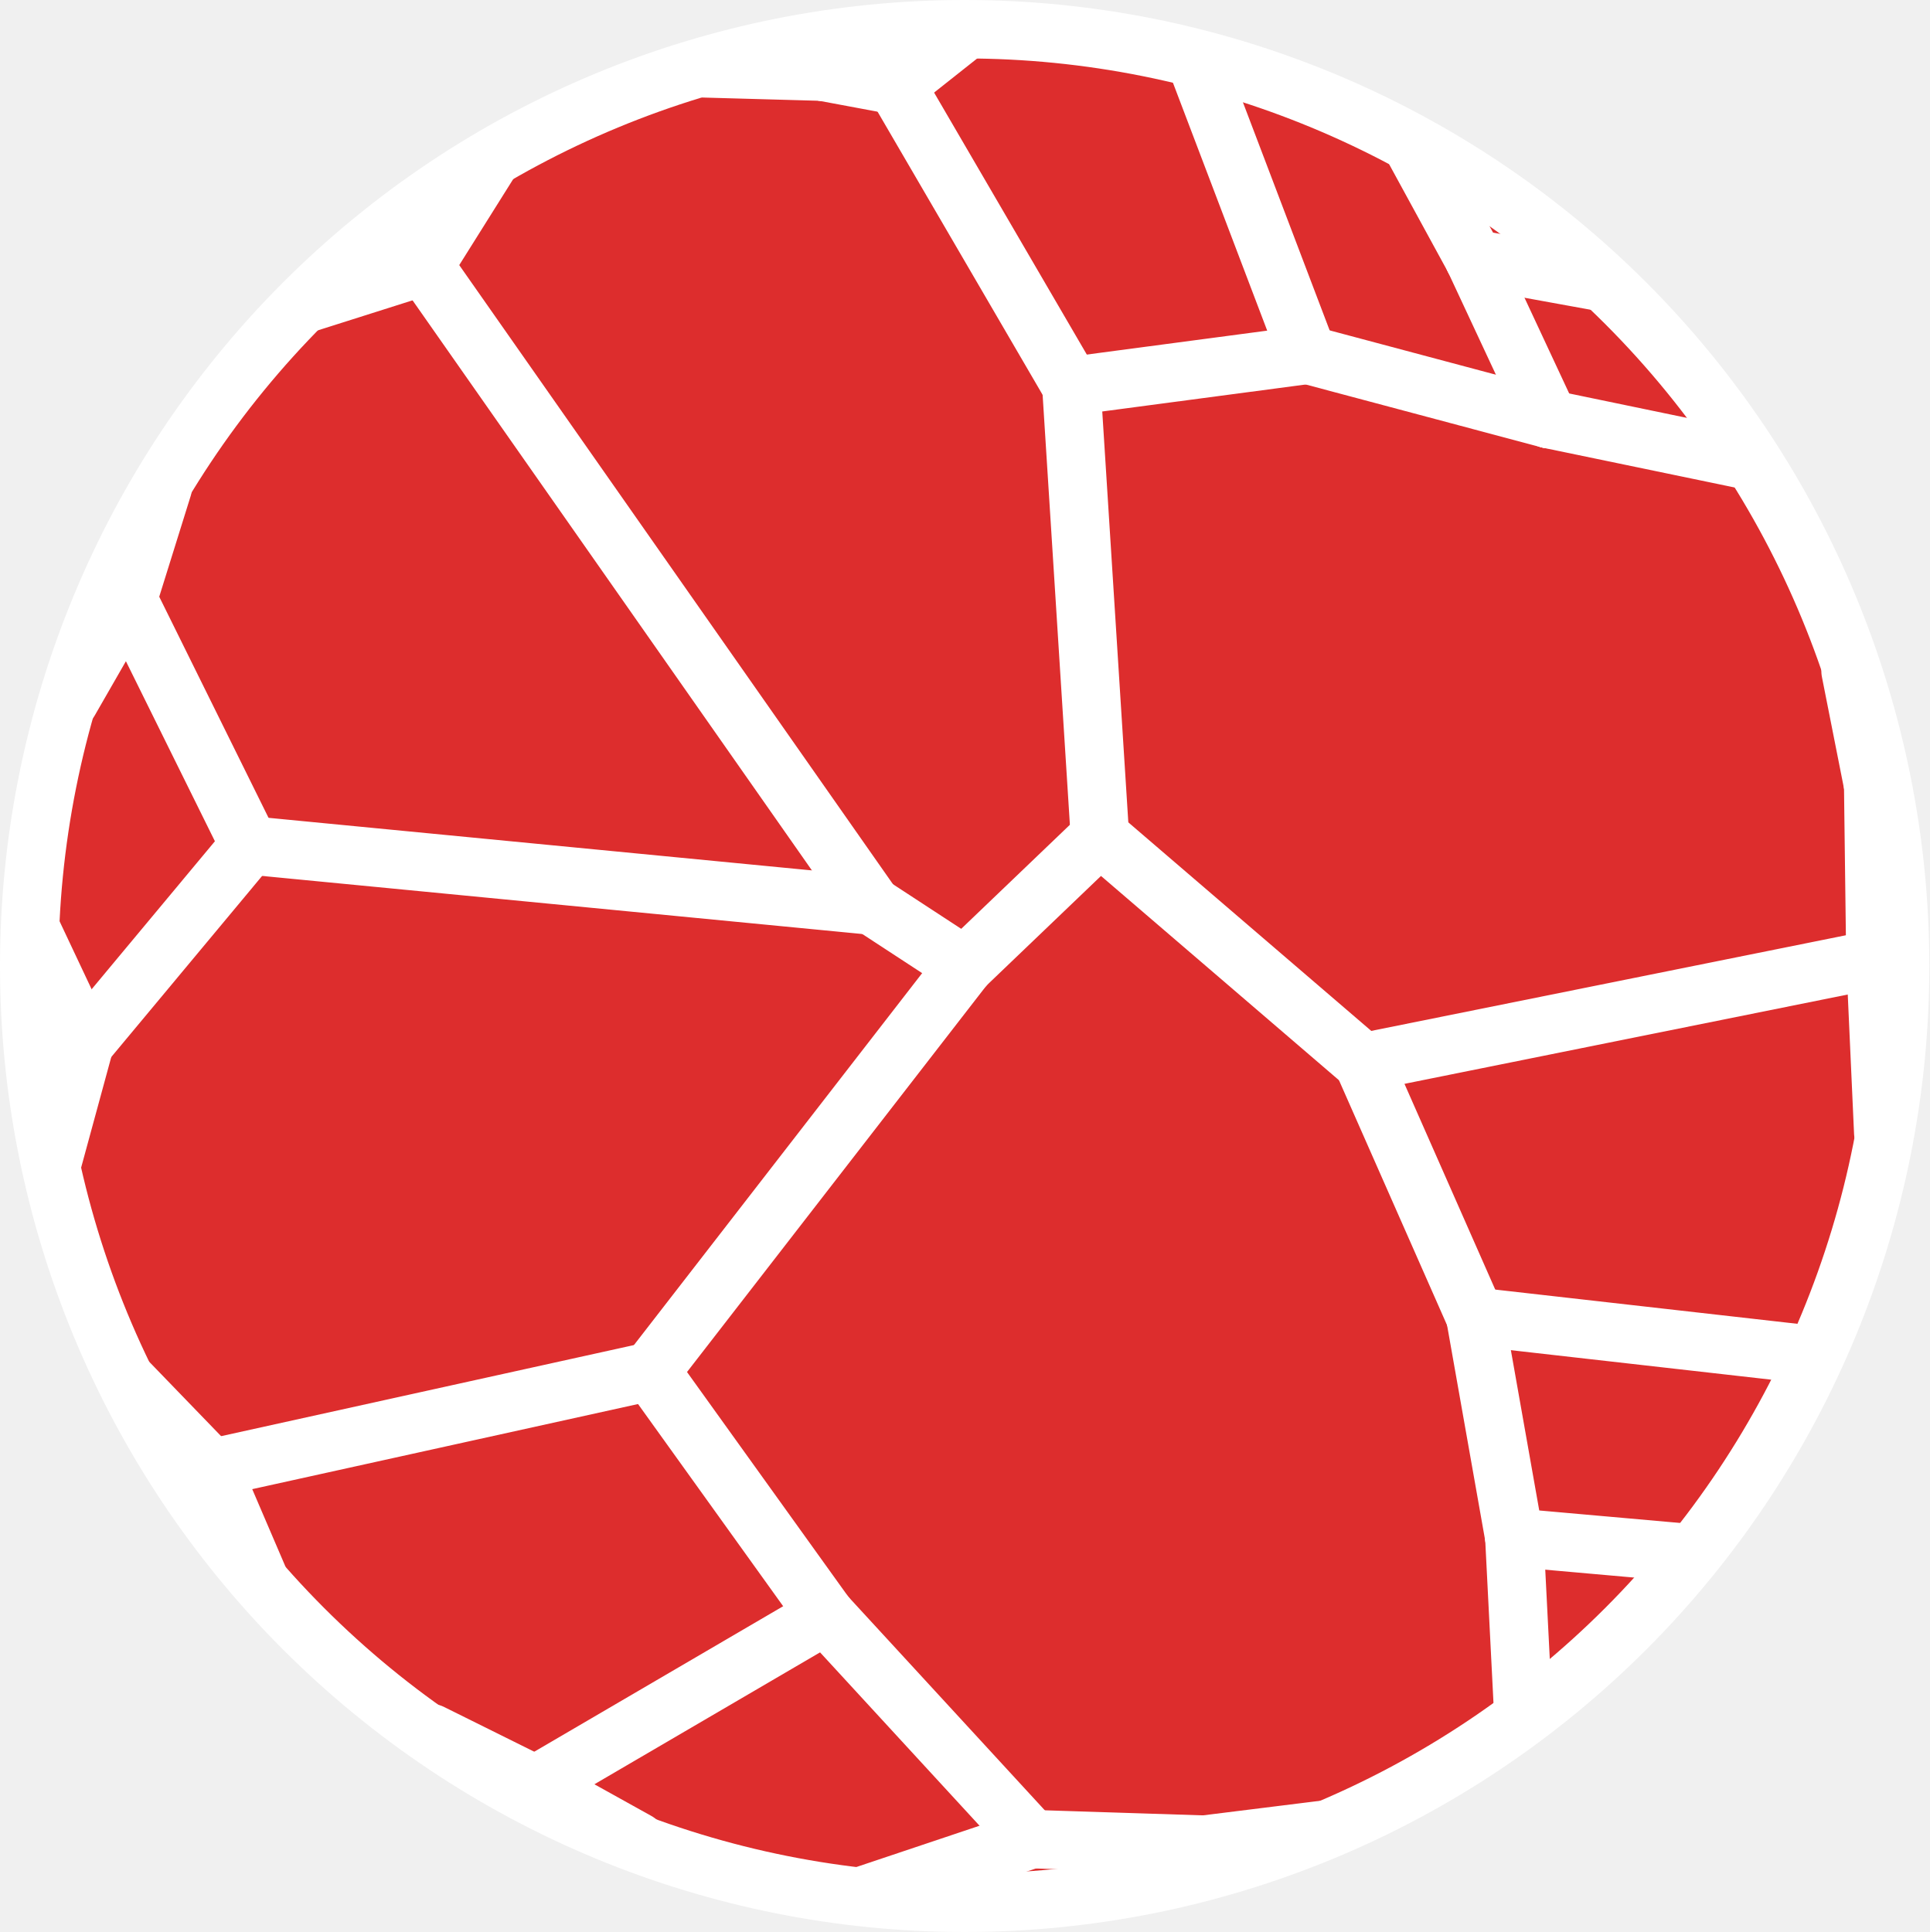
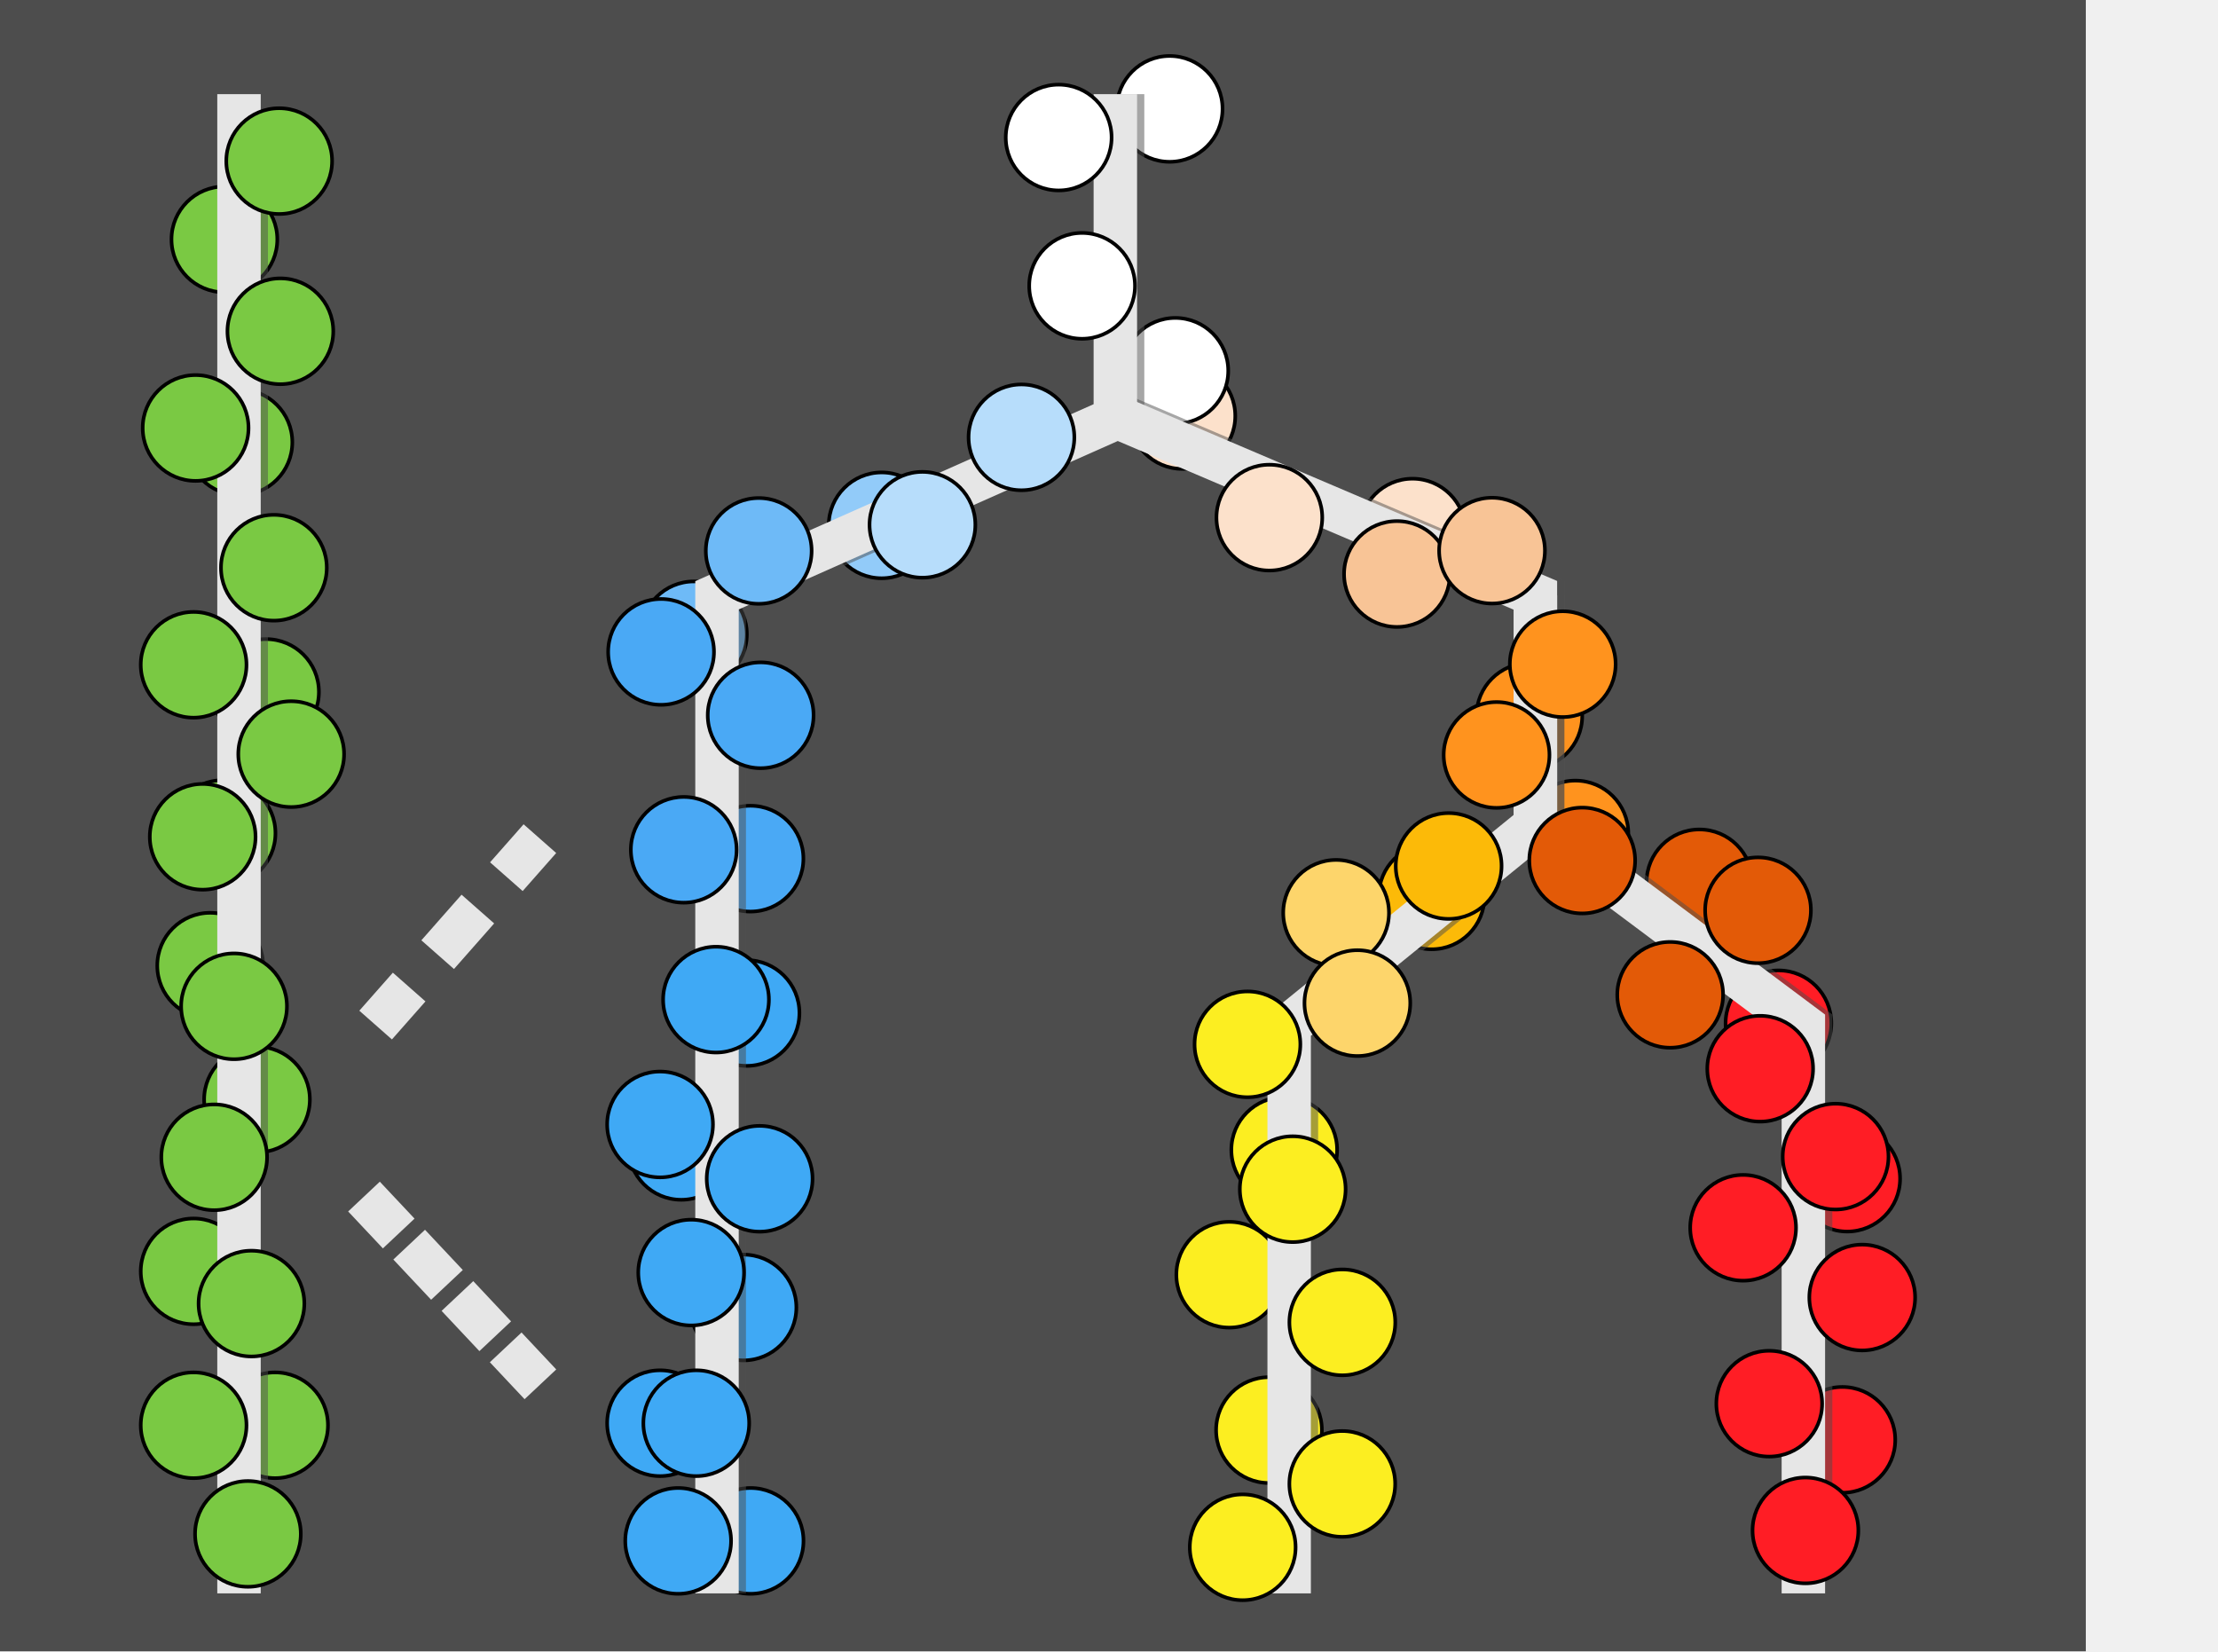
- <svg xmlns="http://www.w3.org/2000/svg" version="1.1" id="Layer_1" x="0px" y="0px" width="99px" height="99.154px" viewBox="0 0 99 99.154" enable-background="new 0 0 99 99.154" xml:space="preserve">
+ <svg xmlns="http://www.w3.org/2000/svg" version="1.1" id="Layer_1" x="0px" y="0px" width="306.25px" height="228px" viewBox="0 0 306.25 228" enable-background="new 0 0 306.25 228" xml:space="preserve">
+   <rect fill="#4D4D4D" width="288" height="228" />
  <g>
+     <path fill="#7AC943" stroke="#000000" stroke-width="0.5" stroke-miterlimit="10" d="M19.433,175.541   c0,4.03,3.266,7.299,7.299,7.299c4.034,0,7.301-3.269,7.301-7.299c0-4.039-3.267-7.301-7.301-7.301   C22.698,168.24,19.433,171.502,19.433,175.541z" />
+     <path fill="#7AC943" stroke="#000000" stroke-width="0.5" stroke-miterlimit="10" d="M30.683,196.791   c0,4.03,3.266,7.299,7.299,7.299c4.034,0,7.301-3.269,7.301-7.299c0-4.039-3.267-7.301-7.301-7.301   C33.948,189.49,30.683,192.752,30.683,196.791z" />
+     <path fill="#7AC943" stroke="#000000" stroke-width="0.5" stroke-miterlimit="10" d="M29.433,95.541   c0,4.03,3.266,7.299,7.299,7.299c4.034,0,7.301-3.269,7.301-7.299c0-4.039-3.267-7.301-7.301-7.301   C32.698,88.24,29.433,91.502,29.433,95.541z" />
+     <circle fill="#3FA9F5" stroke="#000000" stroke-width="0.5" stroke-miterlimit="10" cx="103.637" cy="212.755" r="7.305" />
+     <circle fill="#3FA9F5" stroke="#000000" stroke-width="0.5" stroke-miterlimit="10" cx="91.137" cy="196.505" r="7.305" />
+     <path fill="#3FA9F5" stroke="#000000" stroke-width="0.5" stroke-miterlimit="10" d="M95.773,139.867   c0,4.036,3.272,7.302,7.306,7.302c4.032,0,7.301-3.266,7.301-7.302c0-4.032-3.269-7.302-7.301-7.302   C99.046,132.565,95.773,135.835,95.773,139.867z" />
+     <path fill="#6EBAF7" stroke="#000000" stroke-width="0.5" stroke-miterlimit="10" d="M88.515,87.583c0,4.03,3.271,7.301,7.3,7.301   c4.034,0,7.306-3.271,7.306-7.301c0-4.04-3.271-7.306-7.306-7.306C91.785,80.277,88.515,83.543,88.515,87.583z" />
+     <path fill="#FCEE21" stroke="#000000" stroke-width="0.5" stroke-miterlimit="10" d="M162.425,176.001   c0,4.034,3.272,7.305,7.305,7.305c4.035,0,7.311-3.271,7.311-7.305c0-4.031-3.275-7.3-7.311-7.3   C165.697,168.701,162.425,171.97,162.425,176.001z" />
+     <path fill="#E35A07" stroke="#000000" stroke-width="0.5" stroke-miterlimit="10" d="M227.349,121.833   c0,4.027,3.266,7.299,7.296,7.299c4.036,0,7.312-3.271,7.312-7.299c0-4.035-3.275-7.308-7.312-7.308   C230.614,114.525,227.349,117.798,227.349,121.833z" />
+     <path fill="none" stroke="#000000" stroke-width="5" stroke-miterlimit="10" d="M209.949,146.518" />
+     <path fill="#7AC943" stroke="#000000" stroke-width="0.5" stroke-miterlimit="10" d="M28.183,151.813   c0,4.031,3.266,7.305,7.299,7.305c4.034,0,7.301-3.273,7.301-7.305c0-4.034-3.267-7.297-7.301-7.297   C31.448,144.517,28.183,147.779,28.183,151.813z" />
+     <path fill="#7AC943" stroke="#000000" stroke-width="0.5" stroke-miterlimit="10" d="M21.715,133.33   c0,4.04,3.274,7.309,7.303,7.309c4.042,0,7.309-3.269,7.309-7.309c0-4.033-3.267-7.298-7.309-7.298   C24.989,126.032,21.715,129.297,21.715,133.33z" />
+     <path fill="#7AC943" stroke="#000000" stroke-width="0.5" stroke-miterlimit="10" d="M23.428,115.036   c0,4.034,3.274,7.305,7.308,7.305c4.032,0,7.298-3.271,7.298-7.305c0-4.035-3.266-7.308-7.298-7.308   C26.702,107.729,23.428,111.001,23.428,115.036z" />
+     <path fill="#7AC943" stroke="#000000" stroke-width="0.5" stroke-miterlimit="10" d="M25.755,61.062   c0,4.034,3.271,7.302,7.31,7.302c4.031,0,7.297-3.268,7.297-7.302c0-4.035-3.266-7.304-7.297-7.304   C29.025,53.758,25.755,57.026,25.755,61.062z" />
+     <path fill="#7AC943" stroke="#000000" stroke-width="0.5" stroke-miterlimit="10" d="M23.678,33.053   c0,4.033,3.273,7.306,7.304,7.306c4.031,0,7.306-3.272,7.306-7.306c0-4.034-3.274-7.3-7.306-7.3   C26.951,25.753,23.678,29.019,23.678,33.053z" />
+     <path fill="#3FA9F5" stroke="#000000" stroke-width="0.5" stroke-miterlimit="10" d="M95.347,180.532c0,4.03,3.27,7.3,7.302,7.3   c4.036,0,7.308-3.27,7.308-7.3c0-4.042-3.271-7.306-7.308-7.306C98.616,173.227,95.347,176.49,95.347,180.532z" />
+     <path fill="#3FA9F5" stroke="#000000" stroke-width="0.5" stroke-miterlimit="10" d="M86.764,158.351   c0,4.03,3.266,7.305,7.305,7.305c4.032,0,7.301-3.274,7.301-7.305c0-4.038-3.269-7.301-7.301-7.301   C90.029,151.05,86.764,154.312,86.764,158.351z" />
+     <path fill="#4AA9F5" stroke="#000000" stroke-width="0.5" stroke-miterlimit="10" d="M96.32,118.559   c0,4.031,3.269,7.303,7.301,7.303c4.04,0,7.307-3.271,7.307-7.303c0-4.037-3.267-7.308-7.307-7.308   C99.589,111.251,96.32,114.521,96.32,118.559z" />
+     <path fill="#92CBF9" stroke="#000000" stroke-width="0.5" stroke-miterlimit="10" d="M114.428,72.534   c0,4.039,3.277,7.307,7.311,7.307c4.028,0,7.301-3.268,7.301-7.307c0-4.031-3.272-7.305-7.301-7.305   C117.705,65.229,114.428,68.503,114.428,72.534z" />
+     <path fill="#FCE1CB" stroke="#000000" stroke-width="0.5" stroke-miterlimit="10" d="M155.956,57.432   c0,4.038,3.272,7.31,7.305,7.31c4.03,0,7.298-3.271,7.298-7.31c0-4.032-3.268-7.304-7.298-7.304   C159.229,50.128,155.956,53.399,155.956,57.432z" />
+     <path fill="#FF931E" stroke="#000000" stroke-width="0.5" stroke-miterlimit="10" d="M210.221,115.084   c0,4.031,3.271,7.304,7.302,7.304c4.035,0,7.307-3.272,7.307-7.304c0-4.034-3.271-7.306-7.307-7.306   C213.492,107.778,210.221,111.05,210.221,115.084z" />
+     <path fill="#FCEE21" stroke="#000000" stroke-width="0.5" stroke-miterlimit="10" d="M167.913,197.459   c0,4.032,3.267,7.303,7.296,7.303c4.033,0,7.309-3.271,7.309-7.303c0-4.043-3.275-7.306-7.309-7.306   C171.18,190.153,167.913,193.416,167.913,197.459z" />
+     <path fill="#FCEE21" stroke="#000000" stroke-width="0.5" stroke-miterlimit="10" d="M170.018,158.771   c0,4.032,3.275,7.306,7.305,7.306c4.037,0,7.3-3.273,7.3-7.306s-3.263-7.3-7.3-7.3   C173.293,151.471,170.018,154.738,170.018,158.771z" />
+     <path fill="#FF1D25" stroke="#000000" stroke-width="0.5" stroke-miterlimit="10" d="M247.753,162.739   c0,4.033,3.271,7.304,7.305,7.304c4.029,0,7.298-3.271,7.298-7.304s-3.269-7.306-7.298-7.306   C251.024,155.434,247.753,158.706,247.753,162.739z" />
+     <path fill="#FF1D25" stroke="#000000" stroke-width="0.5" stroke-miterlimit="10" d="M247.079,198.805   c0,4.031,3.269,7.304,7.304,7.304c4.029,0,7.303-3.272,7.303-7.304c0-4.034-3.273-7.306-7.303-7.306   C250.348,191.499,247.079,194.771,247.079,198.805z" />
+     <path fill="#FF1D25" stroke="#000000" stroke-width="0.5" stroke-miterlimit="10" d="M238.258,141.294   c0,4.034,3.264,7.304,7.297,7.304c4.034,0,7.305-3.27,7.305-7.304c0-4.037-3.271-7.308-7.305-7.308   C241.521,133.986,238.258,137.257,238.258,141.294z" />
+     <path fill="#FCBA08" stroke="#000000" stroke-width="0.5" stroke-miterlimit="10" d="M190.373,123.76   c0,4.04,3.275,7.307,7.307,7.307c4.032,0,7.296-3.267,7.296-7.307c0-4.031-3.264-7.299-7.296-7.299   C193.648,116.461,190.373,119.729,190.373,123.76z" />
+     <path fill="#FF931E" stroke="#000000" stroke-width="0.5" stroke-miterlimit="10" d="M203.862,98.854   c0,4.034,3.275,7.304,7.306,7.304s7.298-3.27,7.298-7.304c0-4.029-3.268-7.309-7.298-7.309S203.862,94.824,203.862,98.854z" />
+     <path fill="#FCE1CB" stroke="#000000" stroke-width="0.5" stroke-miterlimit="10" d="M187.736,73.396   c0,4.033,3.266,7.302,7.301,7.302c4.033,0,7.31-3.269,7.31-7.302c0-4.036-3.276-7.302-7.31-7.302   C191.002,66.095,187.736,69.36,187.736,73.396z" />
+     <path fill="#FFFFFF" stroke="#000000" stroke-width="0.5" stroke-miterlimit="10" d="M154.193,15.031   c0,4.041,3.264,7.31,7.303,7.31c4.037,0,7.305-3.269,7.305-7.31c0-4.028-3.268-7.303-7.305-7.303   C157.457,7.729,154.193,11.003,154.193,15.031z" />
+     <path fill="#FFFFFF" stroke="#000000" stroke-width="0.5" stroke-miterlimit="10" d="M154.979,51.198   c0,4.032,3.272,7.308,7.299,7.308c4.036,0,7.311-3.275,7.311-7.308s-3.274-7.302-7.311-7.302   C158.251,43.896,154.979,47.166,154.979,51.198z" />
+     <line opacity="0.5" fill="none" stroke="#4D4D4D" stroke-width="6" stroke-miterlimit="10" x1="34" y1="220" x2="34" y2="13" />
+     <line opacity="0.5" fill="none" stroke="#4D4D4D" stroke-width="6" stroke-miterlimit="10" x1="155" y1="13" x2="155" y2="58" />
+     <polyline opacity="0.5" fill="none" stroke="#4D4D4D" stroke-width="6" stroke-miterlimit="10" points="179,220 179,141.588    213,113.94 213,82.195 213,113.94 250,141.588 250,220  " />
+     <polyline opacity="0.5" fill="none" stroke="#4D4D4D" stroke-width="6" stroke-miterlimit="10" points="100,220 100,82.195    155.311,57.621 213,82.195 213,114  " />
+     <line fill="none" stroke="#E6E6E6" stroke-width="6" stroke-miterlimit="10" x1="33" y1="220" x2="33" y2="13" />
    <g>
-       <path fill="#DD2D2D" d="M97.5,49.577c0-12.751-5.057-24.979-14.059-33.996C74.439,6.565,62.23,1.5,49.5,1.5    c-12.73,0-24.939,5.065-33.941,14.081C6.557,24.598,1.5,36.826,1.5,49.577s5.057,24.979,14.059,33.996    C24.561,92.589,36.77,97.654,49.5,97.654c12.73,0,24.939-5.065,33.941-14.081C92.443,74.556,97.5,62.328,97.5,49.577z" />
-       <line fill="none" stroke="#FFFFFF" stroke-width="3" stroke-linecap="round" stroke-miterlimit="3.25" x1="61.795" y1="94.671" x2="67.783" y2="93.926" />
-       <line fill="none" stroke="#FFFFFF" stroke-width="3" stroke-linecap="round" stroke-miterlimit="3.25" x1="61.795" y1="94.671" x2="56.26" y2="97.078" />
-       <line fill="none" stroke="#FFFFFF" stroke-width="3" stroke-linecap="round" stroke-miterlimit="3.25" x1="75.641" y1="13.286" x2="72.466" y2="7.469" />
-       <line fill="none" stroke="#FFFFFF" stroke-width="3" stroke-linecap="round" stroke-miterlimit="3.25" x1="75.641" y1="13.286" x2="82.152" y2="14.469" />
-       <line fill="none" stroke="#FFFFFF" stroke-width="3" stroke-linecap="round" stroke-miterlimit="3.25" x1="4.348" y1="53.539" x2="2.672" y2="59.691" />
-       <line fill="none" stroke="#FFFFFF" stroke-width="3" stroke-linecap="round" stroke-miterlimit="3.25" x1="4.348" y1="53.539" x2="1.63" y2="47.773" />
-       <line fill="none" stroke="#FFFFFF" stroke-width="3" stroke-linecap="round" stroke-miterlimit="3.25" x1="52.934" y1="94.387" x2="61.795" y2="94.671" />
-       <line fill="none" stroke="#FFFFFF" stroke-width="3" stroke-linecap="round" stroke-miterlimit="3.25" x1="52.934" y1="94.387" x2="44.317" y2="97.276" />
-       <line fill="none" stroke="#FFFFFF" stroke-width="3" stroke-linecap="round" stroke-miterlimit="3.25" x1="42.19" y1="3.676" x2="36.115" y2="3.507" />
-       <line fill="none" stroke="#FFFFFF" stroke-width="3" stroke-linecap="round" stroke-miterlimit="3.25" x1="42.19" y1="3.676" x2="47.911" y2="1.622" />
-       <line fill="none" stroke="#FFFFFF" stroke-width="3" stroke-linecap="round" stroke-miterlimit="3.25" x1="96.121" y1="40.315" x2="94.96" y2="34.448" />
-       <line fill="none" stroke="#FFFFFF" stroke-width="3" stroke-linecap="round" stroke-miterlimit="3.25" x1="96.121" y1="40.315" x2="97.284" y2="46.183" />
-       <line fill="none" stroke="#FFFFFF" stroke-width="3" stroke-linecap="round" stroke-miterlimit="3.25" x1="45.981" y1="4.383" x2="42.19" y2="3.676" />
-       <line fill="none" stroke="#FFFFFF" stroke-width="3" stroke-linecap="round" stroke-miterlimit="3.25" x1="45.981" y1="4.383" x2="49.5" y2="1.596" />
-       <line fill="none" stroke="#FFFFFF" stroke-width="3" stroke-linecap="round" stroke-miterlimit="3.25" x1="79.479" y1="21.509" x2="89.811" y2="23.653" />
-       <line fill="none" stroke="#FFFFFF" stroke-width="3" stroke-linecap="round" stroke-miterlimit="3.25" x1="79.479" y1="21.509" x2="75.641" y2="13.286" />
-       <line fill="none" stroke="#FFFFFF" stroke-width="3" stroke-linecap="round" stroke-miterlimit="3.25" x1="6.56" y1="30.751" x2="3.564" y2="35.967" />
-       <line fill="none" stroke="#FFFFFF" stroke-width="3" stroke-linecap="round" stroke-miterlimit="3.25" x1="6.56" y1="30.751" x2="8.353" y2="25.007" />
-       <line fill="none" stroke="#FFFFFF" stroke-width="3" stroke-linecap="round" stroke-miterlimit="3.25" x1="96.234" y1="49.224" x2="96.121" y2="40.315" />
-       <line fill="none" stroke="#FFFFFF" stroke-width="3" stroke-linecap="round" stroke-miterlimit="3.25" x1="96.234" y1="49.224" x2="96.637" y2="58.129" />
-       <line fill="none" stroke="#FFFFFF" stroke-width="3" stroke-linecap="round" stroke-miterlimit="3.25" x1="77.707" y1="78.913" x2="86.773" y2="79.717" />
-       <line fill="none" stroke="#FFFFFF" stroke-width="3" stroke-linecap="round" stroke-miterlimit="3.25" x1="77.707" y1="78.913" x2="78.169" y2="88.018" />
-       <line fill="none" stroke="#FFFFFF" stroke-width="3" stroke-linecap="round" stroke-miterlimit="3.25" x1="75.701" y1="67.577" x2="77.707" y2="78.913" />
-       <line fill="none" stroke="#FFFFFF" stroke-width="3" stroke-linecap="round" stroke-miterlimit="3.25" x1="75.701" y1="67.577" x2="93.059" y2="69.544" />
-       <line fill="none" stroke="#FFFFFF" stroke-width="3" stroke-linecap="round" stroke-miterlimit="3.25" x1="21.766" y1="13.651" x2="25.151" y2="8.256" />
-       <line fill="none" stroke="#FFFFFF" stroke-width="3" stroke-linecap="round" stroke-miterlimit="3.25" x1="21.766" y1="13.651" x2="15.702" y2="15.574" />
-       <line fill="none" stroke="#FFFFFF" stroke-width="3" stroke-linecap="round" stroke-miterlimit="3.25" x1="67.1" y1="18.207" x2="79.479" y2="21.509" />
-       <line fill="none" stroke="#FFFFFF" stroke-width="3" stroke-linecap="round" stroke-miterlimit="3.25" x1="67.1" y1="18.207" x2="61.352" y2="3.088" />
-       <line fill="none" stroke="#FFFFFF" stroke-width="3" stroke-linecap="round" stroke-miterlimit="3.25" x1="27.473" y1="91.605" x2="32.696" y2="94.509" />
-       <line fill="none" stroke="#FFFFFF" stroke-width="3" stroke-linecap="round" stroke-miterlimit="3.25" x1="27.473" y1="91.605" x2="22.12" y2="88.948" />
-       <line fill="none" stroke="#FFFFFF" stroke-width="3" stroke-linecap="round" stroke-miterlimit="3.25" x1="42.366" y1="82.898" x2="52.934" y2="94.387" />
-       <line fill="none" stroke="#FFFFFF" stroke-width="3" stroke-linecap="round" stroke-miterlimit="3.25" x1="42.366" y1="82.898" x2="27.473" y2="91.605" />
-       <line fill="none" stroke="#FFFFFF" stroke-width="3" stroke-linecap="round" stroke-miterlimit="3.25" x1="12.805" y1="43.385" x2="6.56" y2="30.751" />
-       <line fill="none" stroke="#FFFFFF" stroke-width="3" stroke-linecap="round" stroke-miterlimit="3.25" x1="12.805" y1="43.385" x2="4.348" y2="53.539" />
-       <line fill="none" stroke="#FFFFFF" stroke-width="3" stroke-linecap="round" stroke-miterlimit="3.25" x1="69.943" y1="54.523" x2="96.234" y2="49.224" />
-       <line fill="none" stroke="#FFFFFF" stroke-width="3" stroke-linecap="round" stroke-miterlimit="3.25" x1="69.943" y1="54.523" x2="75.701" y2="67.577" />
-       <line fill="none" stroke="#FFFFFF" stroke-width="3" stroke-linecap="round" stroke-miterlimit="3.25" x1="54.975" y1="19.815" x2="45.981" y2="4.383" />
-       <line fill="none" stroke="#FFFFFF" stroke-width="3" stroke-linecap="round" stroke-miterlimit="3.25" x1="54.975" y1="19.815" x2="67.1" y2="18.207" />
-       <line fill="none" stroke="#FFFFFF" stroke-width="3" stroke-linecap="round" stroke-miterlimit="3.25" x1="10.85" y1="75.352" x2="6.626" y2="70.981" />
-       <line fill="none" stroke="#FFFFFF" stroke-width="3" stroke-linecap="round" stroke-miterlimit="3.25" x1="10.85" y1="75.352" x2="13.246" y2="80.939" />
-       <line fill="none" stroke="#FFFFFF" stroke-width="3" stroke-linecap="round" stroke-miterlimit="3.25" x1="33.382" y1="70.38" x2="42.366" y2="82.898" />
-       <line fill="none" stroke="#FFFFFF" stroke-width="3" stroke-linecap="round" stroke-miterlimit="3.25" x1="33.382" y1="70.38" x2="10.85" y2="75.352" />
-       <line fill="none" stroke="#FFFFFF" stroke-width="3" stroke-linecap="round" stroke-miterlimit="3.25" x1="44.759" y1="46.478" x2="12.805" y2="43.385" />
-       <line fill="none" stroke="#FFFFFF" stroke-width="3" stroke-linecap="round" stroke-miterlimit="3.25" x1="44.759" y1="46.478" x2="21.766" y2="13.651" />
-       <line fill="none" stroke="#FFFFFF" stroke-width="3" stroke-linecap="round" stroke-miterlimit="3.25" x1="49.5" y1="49.577" x2="33.382" y2="70.38" />
-       <line fill="none" stroke="#FFFFFF" stroke-width="3" stroke-linecap="round" stroke-miterlimit="3.25" x1="49.5" y1="49.577" x2="44.759" y2="46.478" />
-       <line fill="none" stroke="#FFFFFF" stroke-width="3" stroke-linecap="round" stroke-miterlimit="3.25" x1="56.441" y1="42.931" x2="54.975" y2="19.815" />
-       <line fill="none" stroke="#FFFFFF" stroke-width="3" stroke-linecap="round" stroke-miterlimit="3.25" x1="56.441" y1="42.931" x2="69.943" y2="54.523" />
-       <path fill="none" stroke="#FFFFFF" stroke-width="3" stroke-linecap="round" stroke-miterlimit="3.25" d="M51.5,49.577" />
-       <line fill="none" stroke="#FFFFFF" stroke-width="3" stroke-linecap="round" stroke-miterlimit="3.25" x1="49.5" y1="49.577" x2="56.441" y2="42.931" />
-       <path fill="none" stroke="#FFFFFF" stroke-width="3" stroke-linecap="round" stroke-miterlimit="3.25" d="M97.5,49.577    c0-12.751-5.057-24.979-14.059-33.996C74.439,6.565,62.23,1.5,49.5,1.5c-12.73,0-24.939,5.065-33.941,14.081    C6.557,24.598,1.5,36.826,1.5,49.577s5.057,24.979,14.059,33.996C24.561,92.589,36.77,97.654,49.5,97.654    c12.73,0,24.939-5.065,33.941-14.081C92.443,74.556,97.5,62.328,97.5,49.577z" />
+       <line fill="none" stroke="#E6E6E6" stroke-width="6" stroke-miterlimit="10" x1="154" y1="13" x2="154" y2="58" />
+       <polyline fill="none" stroke="#E6E6E6" stroke-width="6" stroke-miterlimit="10" points="178,220 178,141.588 212,113.94     212,82.196 212,113.94 249,141.588 249,220   " />
+       <polyline fill="none" stroke="#E6E6E6" stroke-width="6" stroke-miterlimit="10" points="99,220 99,82.196 154.311,57.62     212,82.196 212,114   " />
    </g>
+     <g>
+       <g>
+         <line fill="none" stroke="#E6E6E6" stroke-width="6" stroke-linecap="square" stroke-miterlimit="10" x1="72.562" y1="118.045" x2="71.901" y2="118.795" />
+         <line fill="none" stroke="#E6E6E6" stroke-width="6" stroke-linecap="square" stroke-miterlimit="10" stroke-dasharray="2.392,11.958" x1="63.996" y1="127.767" x2="58.462" y2="134.047" />
+         <line fill="none" stroke="#E6E6E6" stroke-width="6" stroke-linecap="square" stroke-miterlimit="10" x1="54.51" y1="138.533" x2="53.849" y2="139.283" />
+       </g>
+     </g>
+     <g>
+       <g>
+         <line fill="none" stroke="#E6E6E6" stroke-width="6" stroke-linecap="square" stroke-miterlimit="10" x1="52.312" y1="167.398" x2="52.997" y2="168.127" />
+         <line fill="none" stroke="#E6E6E6" stroke-width="6" stroke-linecap="square" stroke-miterlimit="10" stroke-dasharray="1.622,8.109" x1="58.55" y1="174.037" x2="69.101" y2="185.266" />
+         <line fill="none" stroke="#E6E6E6" stroke-width="6" stroke-linecap="square" stroke-miterlimit="10" x1="71.878" y1="188.221" x2="72.562" y2="188.949" />
+       </g>
+     </g>
+     <path fill="#FFFFFF" stroke="#000000" stroke-width="0.5" stroke-miterlimit="10" d="M142.107,39.467   c0,4.037,3.27,7.308,7.303,7.308c4.031,0,7.305-3.271,7.305-7.308c0-4.029-3.273-7.307-7.305-7.307   C145.377,32.16,142.107,35.438,142.107,39.467z" />
+     <path fill="#FFFFFF" stroke="#000000" stroke-width="0.5" stroke-miterlimit="10" d="M138.87,18.991   c0,4.031,3.274,7.302,7.304,7.302c4.036,0,7.309-3.271,7.309-7.302c0-4.034-3.272-7.306-7.309-7.306   C142.145,11.686,138.87,14.957,138.87,18.991z" />
+     <path fill="#F8C496" stroke="#000000" stroke-width="0.5" stroke-miterlimit="10" d="M185.58,79.26   c0,4.035,3.272,7.304,7.309,7.304c4.039,0,7.306-3.269,7.306-7.304c0-4.038-3.267-7.309-7.306-7.309   C188.853,71.951,185.58,75.222,185.58,79.26z" />
+     <path fill="#F8C496" stroke="#000000" stroke-width="0.5" stroke-miterlimit="10" d="M198.706,76.03c0,4.03,3.276,7.3,7.309,7.3   c4.033,0,7.299-3.27,7.299-7.3c0-4.038-3.266-7.305-7.299-7.305C201.982,68.726,198.706,71.992,198.706,76.03z" />
+     <path fill="#FCE1CB" stroke="#000000" stroke-width="0.5" stroke-miterlimit="10" d="M167.963,71.466   c0,4.033,3.271,7.308,7.304,7.308c4.032,0,7.302-3.274,7.302-7.308c0-4.032-3.27-7.302-7.302-7.302   C171.233,64.164,167.963,67.434,167.963,71.466z" />
+     <path fill="#FF931E" stroke="#000000" stroke-width="0.5" stroke-miterlimit="10" d="M208.472,91.703   c0,4.031,3.271,7.302,7.305,7.302c4.034,0,7.3-3.271,7.3-7.302c0-4.039-3.266-7.305-7.3-7.305   C211.743,84.398,208.472,87.664,208.472,91.703z" />
+     <path fill="#FCBA08" stroke="#000000" stroke-width="0.5" stroke-miterlimit="10" d="M192.717,119.566   c0,4.042,3.275,7.31,7.307,7.31c4.035,0,7.305-3.268,7.305-7.31c0-4.031-3.27-7.304-7.305-7.304   C195.992,112.263,192.717,115.535,192.717,119.566z" />
+     <path fill="#E35A07" stroke="#000000" stroke-width="0.5" stroke-miterlimit="10" d="M211.16,118.815   c0,4.033,3.273,7.304,7.306,7.304c4.039,0,7.306-3.271,7.306-7.304c0-4.036-3.267-7.306-7.306-7.306   C214.434,111.51,211.16,114.779,211.16,118.815z" />
+     <path fill="#FF931E" stroke="#000000" stroke-width="0.5" stroke-miterlimit="10" d="M199.336,104.238   c0,4.034,3.27,7.306,7.307,7.306c4.033,0,7.298-3.271,7.298-7.306c0-4.035-3.265-7.304-7.298-7.304   C202.605,96.935,199.336,100.203,199.336,104.238z" />
+     <path fill="#FDD56B" stroke="#000000" stroke-width="0.5" stroke-miterlimit="10" d="M177.18,126.037   c0,4.036,3.27,7.305,7.302,7.305c4.029,0,7.301-3.269,7.301-7.305c0-4.037-3.271-7.307-7.301-7.307   C180.449,118.73,177.18,122,177.18,126.037z" />
+     <path fill="#FDD56B" stroke="#000000" stroke-width="0.5" stroke-miterlimit="10" d="M180.116,138.5   c0,4.039,3.271,7.308,7.308,7.308c4.033,0,7.297-3.269,7.297-7.308c0-4.031-3.264-7.304-7.297-7.304   C183.387,131.196,180.116,134.469,180.116,138.5z" />
+     <path fill="#FCEE21" stroke="#000000" stroke-width="0.5" stroke-miterlimit="10" d="M171.189,164.189   c0,4.038,3.267,7.309,7.306,7.309c4.029,0,7.3-3.271,7.3-7.309c0-4.031-3.271-7.301-7.3-7.301   C174.456,156.889,171.189,160.158,171.189,164.189z" />
+     <path fill="#FCEE21" stroke="#000000" stroke-width="0.5" stroke-miterlimit="10" d="M178.03,204.885   c0,4.031,3.273,7.307,7.302,7.307c4.033,0,7.307-3.275,7.307-7.307s-3.273-7.302-7.307-7.302   C181.304,197.583,178.03,200.854,178.03,204.885z" />
+     <path fill="#FCEE21" stroke="#000000" stroke-width="0.5" stroke-miterlimit="10" d="M178.033,182.578   c0,4.039,3.279,7.311,7.312,7.311c4.027,0,7.306-3.271,7.306-7.311c0-4.028-3.278-7.305-7.306-7.305   C181.312,175.273,178.033,178.55,178.033,182.578z" />
+     <path fill="#E35A07" stroke="#000000" stroke-width="0.5" stroke-miterlimit="10" d="M235.436,125.681   c0,4.03,3.269,7.306,7.305,7.306c4.029,0,7.299-3.275,7.299-7.306c0-4.029-3.27-7.3-7.299-7.3   C238.704,118.381,235.436,121.651,235.436,125.681z" />
+     <path fill="#E35A07" stroke="#000000" stroke-width="0.5" stroke-miterlimit="10" d="M223.304,137.357   c0,4.036,3.274,7.305,7.305,7.305c4.029,0,7.305-3.269,7.305-7.305c0-4.03-3.275-7.301-7.305-7.301   C226.578,130.057,223.304,133.327,223.304,137.357z" />
+     <path fill="#FF1D25" stroke="#000000" stroke-width="0.5" stroke-miterlimit="10" d="M246.146,159.693   c0,4.037,3.271,7.306,7.303,7.306c4.037,0,7.303-3.269,7.303-7.306c0-4.034-3.266-7.304-7.303-7.304   C249.417,152.39,246.146,155.659,246.146,159.693z" />
+     <path fill="#FF1D25" stroke="#000000" stroke-width="0.5" stroke-miterlimit="10" d="M236.982,193.809   c0,4.034,3.27,7.305,7.298,7.305c4.032,0,7.31-3.271,7.31-7.305c0-4.037-3.277-7.304-7.31-7.304   C240.252,186.505,236.982,189.771,236.982,193.809z" />
+     <path fill="#FF1D25" stroke="#000000" stroke-width="0.5" stroke-miterlimit="10" d="M233.374,169.52   c0,4.033,3.276,7.305,7.308,7.305c4.033,0,7.302-3.271,7.302-7.305c0-4.034-3.269-7.298-7.302-7.298   C236.65,162.222,233.374,165.485,233.374,169.52z" />
+     <path fill="#B7DDFB" stroke="#000000" stroke-width="0.5" stroke-miterlimit="10" d="M120.062,72.456   c0,4.035,3.275,7.305,7.301,7.305c4.039,0,7.308-3.27,7.308-7.305c0-4.034-3.269-7.305-7.308-7.305   C123.338,65.151,120.062,68.422,120.062,72.456z" />
+     <path fill="#B7DDFB" stroke="#000000" stroke-width="0.5" stroke-miterlimit="10" d="M133.735,60.383   c0,4.035,3.272,7.307,7.302,7.307c4.035,0,7.302-3.271,7.302-7.307c0-4.031-3.267-7.303-7.302-7.303   C137.008,53.08,133.735,56.352,133.735,60.383z" />
+     <path fill="#6EBAF7" stroke="#000000" stroke-width="0.5" stroke-miterlimit="10" d="M97.456,76.069   c0,4.034,3.27,7.302,7.302,7.302c4.034,0,7.307-3.268,7.307-7.302c0-4.036-3.272-7.304-7.307-7.304   C100.726,68.766,97.456,72.033,97.456,76.069z" />
+     <path fill="#4AA9F5" stroke="#000000" stroke-width="0.5" stroke-miterlimit="10" d="M97.721,98.756   c0,4.038,3.271,7.309,7.305,7.309c4.03,0,7.307-3.271,7.307-7.309c0-4.029-3.276-7.303-7.307-7.303   C100.991,91.453,97.721,94.727,97.721,98.756z" />
+     <path fill="#4AA9F5" stroke="#000000" stroke-width="0.5" stroke-miterlimit="10" d="M87.104,117.33   c0,4.032,3.27,7.303,7.305,7.303c4.032,0,7.3-3.271,7.3-7.303c0-4.039-3.268-7.297-7.3-7.297   C90.374,110.033,87.104,113.291,87.104,117.33z" />
+     <path fill="#3FA9F5" stroke="#000000" stroke-width="0.5" stroke-miterlimit="10" d="M91.557,138.021   c0,4.039,3.275,7.303,7.306,7.303c4.032,0,7.304-3.264,7.304-7.303c0-4.03-3.271-7.305-7.304-7.305   C94.832,130.717,91.557,133.991,91.557,138.021z" />
+     <circle fill="#3FA9F5" stroke="#000000" stroke-width="0.5" stroke-miterlimit="10" cx="104.887" cy="162.755" r="7.305" />
+     <path fill="#3FA9F5" stroke="#000000" stroke-width="0.5" stroke-miterlimit="10" d="M88.128,175.707   c0,4.029,3.271,7.301,7.306,7.301s7.301-3.271,7.301-7.301c0-4.036-3.266-7.302-7.301-7.302S88.128,171.671,88.128,175.707z" />
+     <path fill="#7AC943" stroke="#000000" stroke-width="0.5" stroke-miterlimit="10" d="M31.244,22.24   c0,4.039,3.271,7.306,7.305,7.306c4.028,0,7.305-3.267,7.305-7.306c0-4.029-3.276-7.298-7.305-7.298   C34.516,14.942,31.244,18.211,31.244,22.24z" />
+     <path fill="#7AC943" stroke="#000000" stroke-width="0.5" stroke-miterlimit="10" d="M31.406,45.738   c0,4.038,3.268,7.307,7.304,7.307c4.028,0,7.305-3.269,7.305-7.307c0-4.029-3.276-7.304-7.305-7.304   C34.674,38.435,31.406,41.709,31.406,45.738z" />
+     <path fill="#7AC943" stroke="#000000" stroke-width="0.5" stroke-miterlimit="10" d="M19.702,59.09   c0,4.036,3.274,7.307,7.303,7.307c4.04,0,7.31-3.271,7.31-7.307s-3.27-7.303-7.31-7.303C22.977,51.787,19.702,55.054,19.702,59.09z   " />
+     <path fill="#7AC943" stroke="#000000" stroke-width="0.5" stroke-miterlimit="10" d="M30.512,78.391c0,4.032,3.273,7.301,7.3,7.301   c4.04,0,7.308-3.269,7.308-7.301c0-4.041-3.268-7.307-7.308-7.307C33.785,71.084,30.512,74.35,30.512,78.391z" />
+     <path fill="#7AC943" stroke="#000000" stroke-width="0.5" stroke-miterlimit="10" d="M19.433,91.791   c0,4.03,3.266,7.299,7.299,7.299c4.034,0,7.301-3.269,7.301-7.299c0-4.039-3.267-7.301-7.301-7.301   C22.698,84.49,19.433,87.752,19.433,91.791z" />
+     <path fill="#7AC943" stroke="#000000" stroke-width="0.5" stroke-miterlimit="10" d="M32.902,104.126   c0,4.034,3.269,7.304,7.301,7.304c4.034,0,7.307-3.27,7.307-7.304c0-4.036-3.272-7.306-7.307-7.306   C36.171,96.82,32.902,100.09,32.902,104.126z" />
+     <path fill="#7AC943" stroke="#000000" stroke-width="0.5" stroke-miterlimit="10" d="M25.01,138.945   c0,4.037,3.268,7.303,7.304,7.303c4.029,0,7.304-3.266,7.304-7.303c0-4.038-3.274-7.305-7.304-7.305   C28.277,131.641,25.01,134.907,25.01,138.945z" />
+     <path fill="#7AC943" stroke="#000000" stroke-width="0.5" stroke-miterlimit="10" d="M22.273,159.79   c0,4.029,3.264,7.302,7.301,7.302c4.033,0,7.301-3.272,7.301-7.302c0-4.038-3.268-7.302-7.301-7.302   C25.537,152.488,22.273,155.752,22.273,159.79z" />
+     <path fill="#7AC943" stroke="#000000" stroke-width="0.5" stroke-miterlimit="10" d="M27.42,179.985   c0,4.032,3.264,7.305,7.297,7.305c4.037,0,7.304-3.272,7.304-7.305c0-4.036-3.267-7.298-7.304-7.298   C30.684,172.688,27.42,175.949,27.42,179.985z" />
+     <path fill="#FF1D25" stroke="#000000" stroke-width="0.5" stroke-miterlimit="10" d="M249.823,179.15   c0,4.033,3.272,7.306,7.298,7.306c4.034,0,7.309-3.272,7.309-7.306c0-4.036-3.274-7.303-7.309-7.303   C253.096,171.848,249.823,175.114,249.823,179.15z" />
+     <path fill="#FF1D25" stroke="#000000" stroke-width="0.5" stroke-miterlimit="10" d="M235.732,147.559   c0,4.034,3.27,7.305,7.298,7.305c4.032,0,7.31-3.271,7.31-7.305c0-4.037-3.277-7.304-7.31-7.304   C239.002,140.255,235.732,143.521,235.732,147.559z" />
+     <path fill="#FCEE21" stroke="#000000" stroke-width="0.5" stroke-miterlimit="10" d="M164.28,213.635   c0,4.031,3.273,7.307,7.302,7.307c4.033,0,7.307-3.275,7.307-7.307s-3.273-7.302-7.307-7.302   C167.554,206.333,164.28,209.604,164.28,213.635z" />
+     <path fill="#FCEE21" stroke="#000000" stroke-width="0.5" stroke-miterlimit="10" d="M164.939,144.189   c0,4.038,3.267,7.309,7.306,7.309c4.029,0,7.3-3.271,7.3-7.309c0-4.031-3.271-7.301-7.3-7.301   C168.206,136.889,164.939,140.158,164.939,144.189z" />
+     <path fill="#FF1D25" stroke="#000000" stroke-width="0.5" stroke-miterlimit="10" d="M241.982,211.309   c0,4.034,3.27,7.305,7.298,7.305c4.032,0,7.31-3.271,7.31-7.305c0-4.037-3.277-7.304-7.31-7.304   C245.252,204.005,241.982,207.271,241.982,211.309z" />
+     <path fill="#4AA9F5" stroke="#000000" stroke-width="0.5" stroke-miterlimit="10" d="M83.971,90.006   c0,4.038,3.271,7.309,7.305,7.309c4.03,0,7.307-3.271,7.307-7.309c0-4.029-3.276-7.303-7.307-7.303   C87.241,82.703,83.971,85.977,83.971,90.006z" />
+     <circle fill="#3FA9F5" stroke="#000000" stroke-width="0.5" stroke-miterlimit="10" cx="91.137" cy="155.255" r="7.305" />
+     <circle fill="#3FA9F5" stroke="#000000" stroke-width="0.5" stroke-miterlimit="10" cx="96.137" cy="196.505" r="7.305" />
+     <circle fill="#3FA9F5" stroke="#000000" stroke-width="0.5" stroke-miterlimit="10" cx="93.637" cy="212.755" r="7.305" />
+     <path fill="#7AC943" stroke="#000000" stroke-width="0.5" stroke-miterlimit="10" d="M20.683,115.541   c0,4.03,3.266,7.299,7.299,7.299c4.034,0,7.301-3.269,7.301-7.299c0-4.039-3.267-7.301-7.301-7.301   C23.948,108.24,20.683,111.502,20.683,115.541z" />
+     <path fill="#7AC943" stroke="#000000" stroke-width="0.5" stroke-miterlimit="10" d="M19.433,196.791   c0,4.03,3.266,7.299,7.299,7.299c4.034,0,7.301-3.269,7.301-7.299c0-4.039-3.267-7.301-7.301-7.301   C22.698,189.49,19.433,192.752,19.433,196.791z" />
+     <path fill="#7AC943" stroke="#000000" stroke-width="0.5" stroke-miterlimit="10" d="M26.933,211.791   c0,4.03,3.266,7.299,7.299,7.299c4.034,0,7.301-3.269,7.301-7.299c0-4.039-3.267-7.301-7.301-7.301   C30.198,204.49,26.933,207.752,26.933,211.791z" />
  </g>
</svg>
